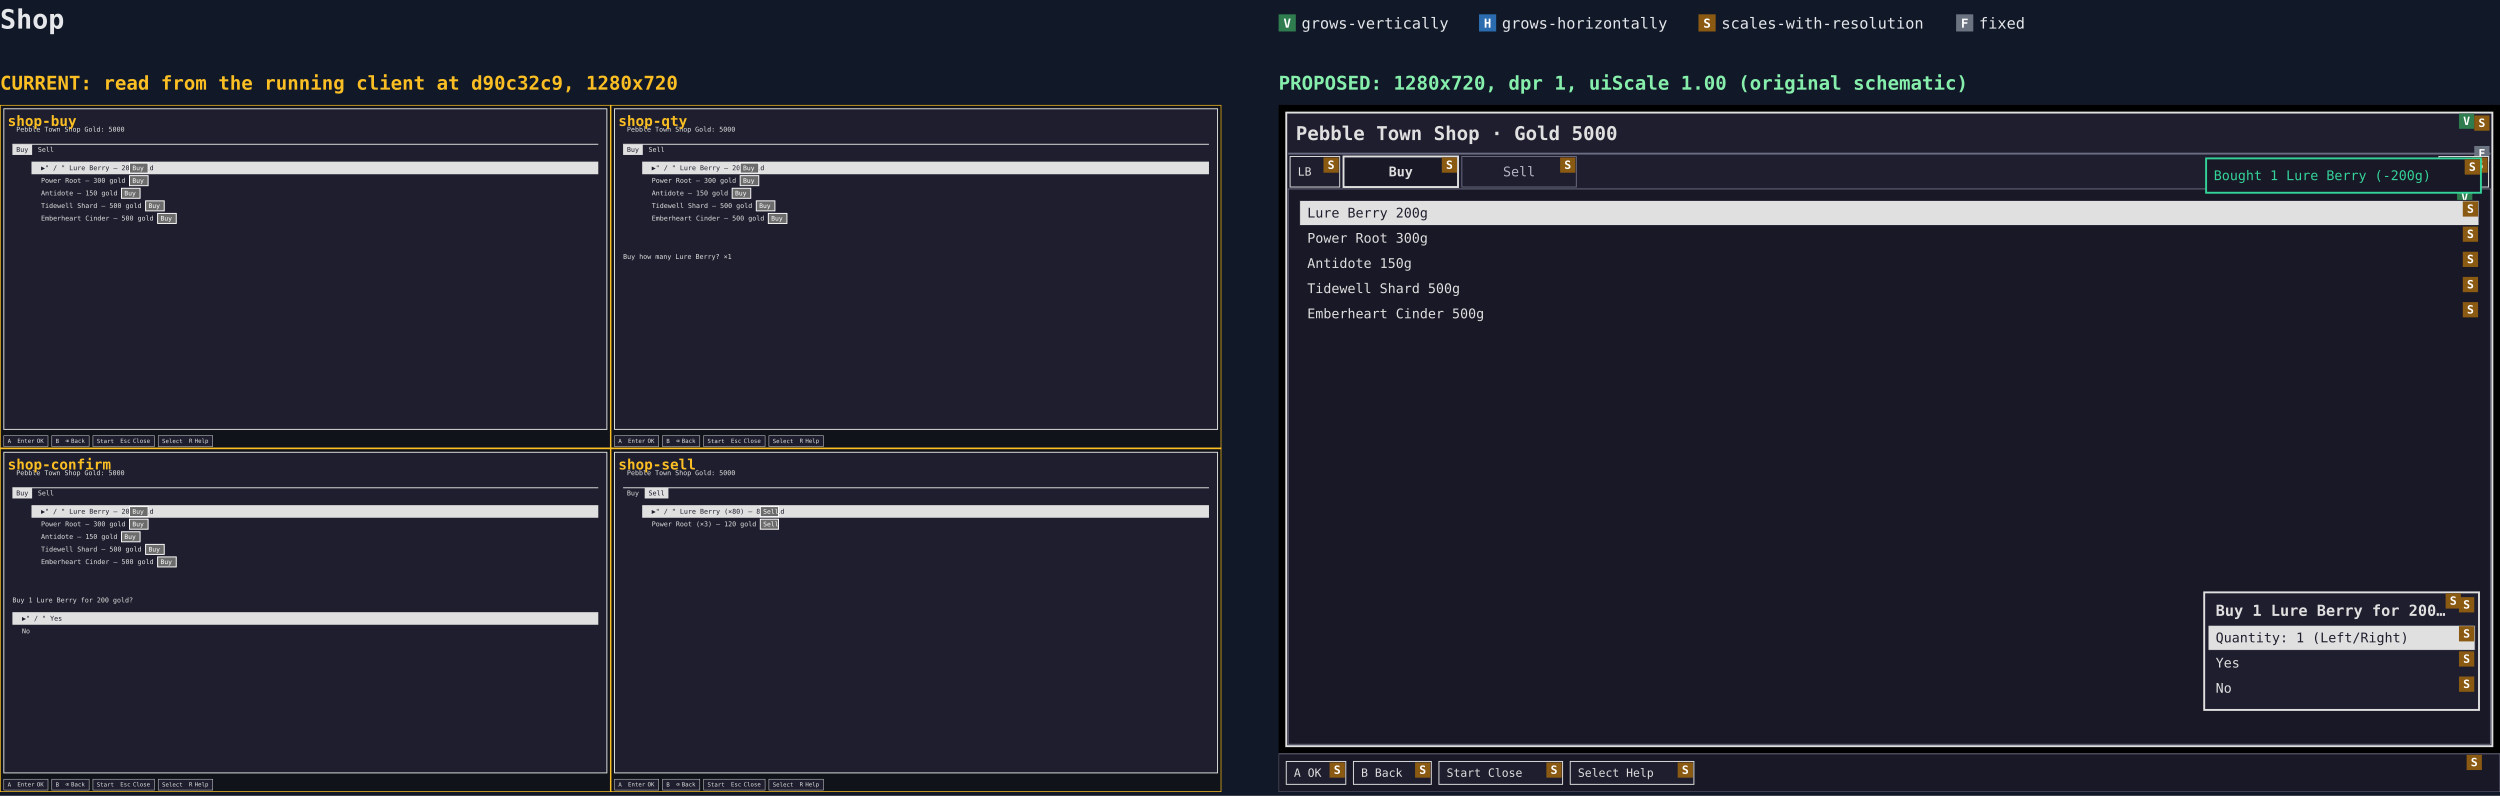
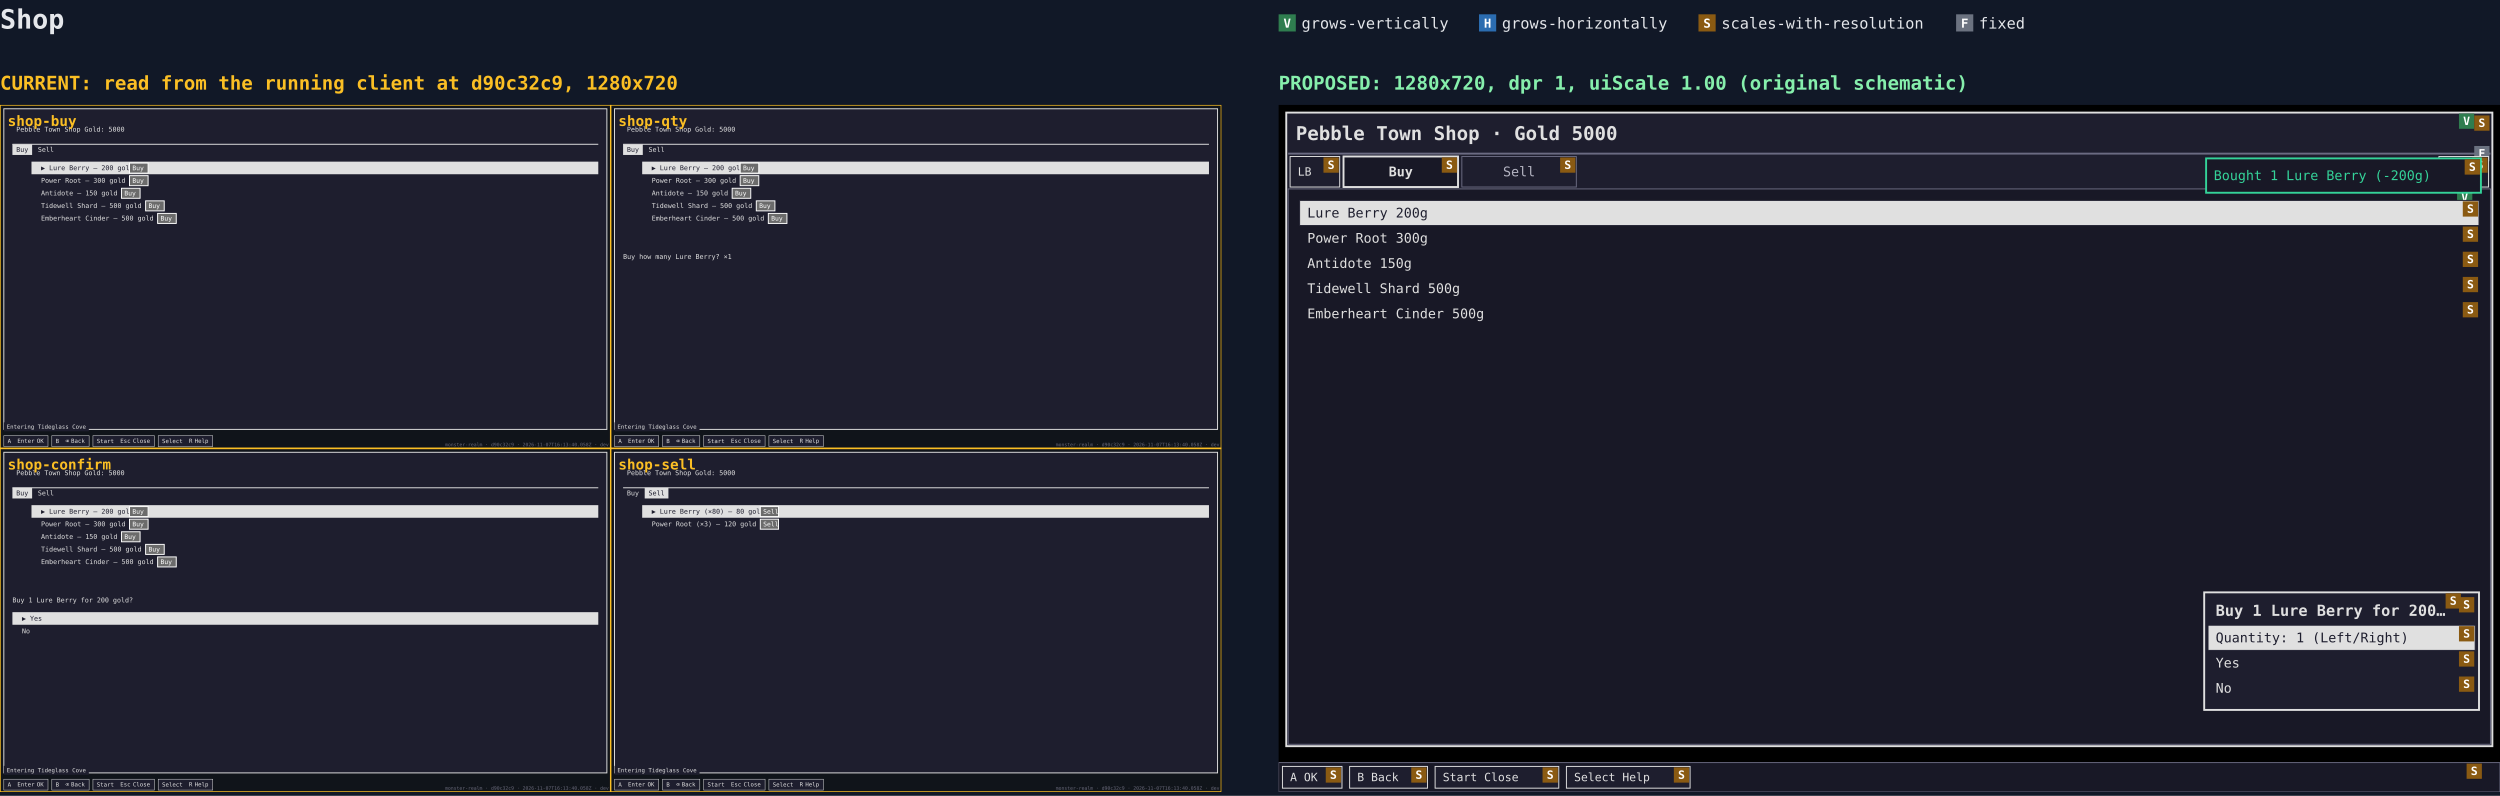
<svg xmlns="http://www.w3.org/2000/svg" viewBox="0 0 2620 834" width="2620" height="834">
  <rect width="2620" height="834" fill="#111827" />
  <text x="0" y="30" font-family="ui-monospace,Menlo,Consolas,monospace" font-size="28" font-weight="bold" fill="#e5e7eb">Shop</text>
  <rect x="1340" y="15" width="18" height="18" fill="#2f7d4f" />
  <text x="1349" y="29" font-family="ui-monospace,Menlo,Consolas,monospace" font-size="13" font-weight="bold" fill="#fff" text-anchor="middle">V</text>
  <text x="1364" y="30" font-family="ui-monospace,Menlo,Consolas,monospace" font-size="16" fill="#e5e7eb">grows-vertically</text>
  <rect x="1550" y="15" width="18" height="18" fill="#2b6cb0" />
  <text x="1559" y="29" font-family="ui-monospace,Menlo,Consolas,monospace" font-size="13" font-weight="bold" fill="#fff" text-anchor="middle">H</text>
  <text x="1574" y="30" font-family="ui-monospace,Menlo,Consolas,monospace" font-size="16" fill="#e5e7eb">grows-horizontally</text>
  <rect x="1780" y="15" width="18" height="18" fill="#8a5a12" />
  <text x="1789" y="29" font-family="ui-monospace,Menlo,Consolas,monospace" font-size="13" font-weight="bold" fill="#fff" text-anchor="middle">S</text>
  <text x="1804" y="30" font-family="ui-monospace,Menlo,Consolas,monospace" font-size="16" fill="#e5e7eb">scales-with-resolution</text>
  <rect x="2050" y="15" width="18" height="18" fill="#6b7280" />
  <text x="2059" y="29" font-family="ui-monospace,Menlo,Consolas,monospace" font-size="13" font-weight="bold" fill="#fff" text-anchor="middle">F</text>
  <text x="2074" y="30" font-family="ui-monospace,Menlo,Consolas,monospace" font-size="16" fill="#e5e7eb">fixed</text>
  <text x="0" y="94" font-family="ui-monospace,Menlo,Consolas,monospace" font-size="20" font-weight="bold" fill="#fbbf24">CURRENT: read from the running client at d90c32c9, 1280x720</text>
  <text x="1340" y="94" font-family="ui-monospace,Menlo,Consolas,monospace" font-size="20" font-weight="bold" fill="#86efac">PROPOSED: 1280x720, dpr 1, uiScale 1.00 (original schematic)</text>
  <svg x="0" y="110" width="1280" height="720" viewBox="0 0 1280 720" data-panel="current" data-captures="shop-buy,shop-qty,shop-confirm,shop-sell">
    <g transform="translate(0 0) scale(0.5)" data-capture="shop-buy">
      <rect x="0" y="0" width="1280" height="720" fill="#000" />
      <rect x="0" y="0" width="1280" height="720" fill="#10141a" />
      <text x="16" y="28" font-family="ui-monospace,Menlo,Consolas,monospace" font-size="14" fill="#7f8ea3">world canvas</text>
      <rect x="8" y="8" width="1264" height="672" fill="rgb(30, 30, 46)" stroke="rgb(224, 224, 224)" stroke-width="2" />
      <line x1="26" y1="82.4" x2="1254" y2="82.4" stroke="rgb(224, 224, 224)" stroke-width="2" />
      <text x="34" y="55.96" font-family="ui-monospace,Menlo,Consolas,monospace" font-size="14" fill="rgb(224, 224, 224)">Pebble Town Shop</text>
      <text x="176.9" y="55.96" font-family="ui-monospace,Menlo,Consolas,monospace" font-size="14" fill="rgb(224, 224, 224)">Gold: 5000</text>
      <rect x="26" y="82.4" width="41.3" height="22.4" fill="rgb(224, 224, 224)" />
      <text x="34" y="98.36" font-family="ui-monospace,Menlo,Consolas,monospace" font-size="14" fill="rgb(30, 30, 46)">Buy</text>
      <text x="79.3" y="98.36" font-family="ui-monospace,Menlo,Consolas,monospace" font-size="14" fill="rgb(224, 224, 224)">Sell</text>
      <rect x="66" y="118.8" width="1188" height="26.4" fill="rgb(224, 224, 224)" />
-       <text x="86" y="136.76" font-family="ui-monospace,Menlo,Consolas,monospace" font-size="14" fill="rgb(30, 30, 46)">▶" / " Lure Berry — 200 gold</text>
+       <text x="86" y="136.76" font-family="ui-monospace,Menlo,Consolas,monospace" font-size="14" fill="rgb(30, 30, 46)">▶ Lure Berry — 200 gold</text>
      <rect x="271.4" y="121.8" width="39" height="21" fill="rgb(107, 107, 107)" stroke="rgb(255, 255, 255)" stroke-width="2" />
      <text x="277.4" y="136.83" font-family="ui-monospace,Menlo,Consolas,monospace" font-size="13.33" fill="rgb(255, 255, 255)">Buy</text>
      <text x="86" y="163.16" font-family="ui-monospace,Menlo,Consolas,monospace" font-size="14" fill="rgb(224, 224, 224)">Power Root — 300 gold</text>
      <rect x="271.4" y="148.2" width="39" height="21" fill="rgb(107, 107, 107)" stroke="rgb(255, 255, 255)" stroke-width="2" />
      <text x="277.4" y="163.23" font-family="ui-monospace,Menlo,Consolas,monospace" font-size="13.33" fill="rgb(255, 255, 255)">Buy</text>
      <text x="86" y="189.56" font-family="ui-monospace,Menlo,Consolas,monospace" font-size="14" fill="rgb(224, 224, 224)">Antidote — 150 gold</text>
      <rect x="254.6" y="174.6" width="39" height="21" fill="rgb(107, 107, 107)" stroke="rgb(255, 255, 255)" stroke-width="2" />
      <text x="260.6" y="189.63" font-family="ui-monospace,Menlo,Consolas,monospace" font-size="13.33" fill="rgb(255, 255, 255)">Buy</text>
      <text x="86" y="215.96" font-family="ui-monospace,Menlo,Consolas,monospace" font-size="14" fill="rgb(224, 224, 224)">Tidewell Shard — 500 gold</text>
      <rect x="305.2" y="201" width="39" height="21" fill="rgb(107, 107, 107)" stroke="rgb(255, 255, 255)" stroke-width="2" />
      <text x="311.2" y="216.03" font-family="ui-monospace,Menlo,Consolas,monospace" font-size="13.33" fill="rgb(255, 255, 255)">Buy</text>
      <text x="86" y="242.26" font-family="ui-monospace,Menlo,Consolas,monospace" font-size="14" fill="rgb(224, 224, 224)">Emberheart Cinder — 500 gold</text>
      <rect x="330.4" y="227.3" width="39" height="21" fill="rgb(107, 107, 107)" stroke="rgb(255, 255, 255)" stroke-width="2" />
      <text x="336.4" y="242.33" font-family="ui-monospace,Menlo,Consolas,monospace" font-size="13.33" fill="rgb(255, 255, 255)">Buy</text>
      <rect x="8" y="693.2" width="92.6" height="22.8" fill="rgb(30, 30, 46)" stroke="rgb(224, 224, 224)" stroke-width="1" />
      <text x="16" y="708.68" font-family="ui-monospace,Menlo,Consolas,monospace" font-size="12" fill="rgb(224, 224, 224)">A</text>
      <text x="36.3" y="708.28" font-family="ui-monospace,Menlo,Consolas,monospace" font-size="12" fill="rgb(224, 224, 224)">Enter</text>
      <text x="77.2" y="708.28" font-family="ui-monospace,Menlo,Consolas,monospace" font-size="12" fill="rgb(224, 224, 224)">OK</text>
      <rect x="108.6" y="693.2" width="78.2" height="22.8" fill="rgb(30, 30, 46)" stroke="rgb(224, 224, 224)" stroke-width="1" />
      <text x="116.6" y="708.68" font-family="ui-monospace,Menlo,Consolas,monospace" font-size="12" fill="rgb(224, 224, 224)">B</text>
      <text x="136.9" y="708.28" font-family="ui-monospace,Menlo,Consolas,monospace" font-size="12" fill="rgb(224, 224, 224)">⌫</text>
      <text x="148.9" y="708.28" font-family="ui-monospace,Menlo,Consolas,monospace" font-size="12" fill="rgb(224, 224, 224)">Back</text>
      <rect x="194.8" y="693.2" width="128.8" height="22.8" fill="rgb(30, 30, 46)" stroke="rgb(224, 224, 224)" stroke-width="1" />
      <text x="202.8" y="708.68" font-family="ui-monospace,Menlo,Consolas,monospace" font-size="12" fill="rgb(224, 224, 224)">Start</text>
      <text x="252" y="708.28" font-family="ui-monospace,Menlo,Consolas,monospace" font-size="12" fill="rgb(224, 224, 224)">Esc</text>
      <text x="278.5" y="708.28" font-family="ui-monospace,Menlo,Consolas,monospace" font-size="12" fill="rgb(224, 224, 224)">Close</text>
      <rect x="331.6" y="693.2" width="114.3" height="22.8" fill="rgb(30, 30, 46)" stroke="rgb(224, 224, 224)" stroke-width="1" />
      <text x="339.6" y="708.68" font-family="ui-monospace,Menlo,Consolas,monospace" font-size="12" fill="rgb(224, 224, 224)">Select</text>
      <text x="396" y="708.28" font-family="ui-monospace,Menlo,Consolas,monospace" font-size="12" fill="rgb(224, 224, 224)">R</text>
      <text x="408" y="708.28" font-family="ui-monospace,Menlo,Consolas,monospace" font-size="12" fill="rgb(224, 224, 224)">Help</text>
+       <rect x="8" y="665.2" width="178.2" height="18.8" fill="rgb(30, 30, 46)" />
+       <text x="14" y="678.68" font-family="ui-monospace,Menlo,Consolas,monospace" font-size="12" fill="rgb(224, 224, 224)">Entering Tideglass Cove</text>
+       <text x="932.8" y="715.4" font-family="ui-monospace,Menlo,Consolas,monospace" font-size="10" fill="rgb(102, 102, 119)">monster-realm · d90c32c9 · 2026-11-07T16:13:40.058Z · dev</text>
      <rect width="1280" height="720" fill="none" stroke="#fbbf24" stroke-width="3" />
      <text x="16" y="44" font-family="ui-monospace,Menlo,Consolas,monospace" font-size="30" font-weight="bold" fill="#fbbf24">shop-buy</text>
    </g>
    <g transform="translate(640 0) scale(0.5)" data-capture="shop-qty">
      <rect x="0" y="0" width="1280" height="720" fill="#000" />
      <rect x="0" y="0" width="1280" height="720" fill="#10141a" />
      <text x="16" y="28" font-family="ui-monospace,Menlo,Consolas,monospace" font-size="14" fill="#7f8ea3">world canvas</text>
      <rect x="8" y="8" width="1264" height="672" fill="rgb(30, 30, 46)" stroke="rgb(224, 224, 224)" stroke-width="2" />
      <line x1="26" y1="82.4" x2="1254" y2="82.4" stroke="rgb(224, 224, 224)" stroke-width="2" />
      <text x="34" y="55.96" font-family="ui-monospace,Menlo,Consolas,monospace" font-size="14" fill="rgb(224, 224, 224)">Pebble Town Shop</text>
      <text x="176.9" y="55.96" font-family="ui-monospace,Menlo,Consolas,monospace" font-size="14" fill="rgb(224, 224, 224)">Gold: 5000</text>
      <rect x="26" y="82.4" width="41.3" height="22.4" fill="rgb(224, 224, 224)" />
      <text x="34" y="98.36" font-family="ui-monospace,Menlo,Consolas,monospace" font-size="14" fill="rgb(30, 30, 46)">Buy</text>
      <text x="79.3" y="98.36" font-family="ui-monospace,Menlo,Consolas,monospace" font-size="14" fill="rgb(224, 224, 224)">Sell</text>
      <rect x="66" y="118.8" width="1188" height="26.4" fill="rgb(224, 224, 224)" />
-       <text x="86" y="136.76" font-family="ui-monospace,Menlo,Consolas,monospace" font-size="14" fill="rgb(30, 30, 46)">▶" / " Lure Berry — 200 gold</text>
+       <text x="86" y="136.76" font-family="ui-monospace,Menlo,Consolas,monospace" font-size="14" fill="rgb(30, 30, 46)">▶ Lure Berry — 200 gold</text>
      <rect x="271.4" y="121.8" width="39" height="21" fill="rgb(107, 107, 107)" stroke="rgb(255, 255, 255)" stroke-width="2" />
      <text x="277.4" y="136.83" font-family="ui-monospace,Menlo,Consolas,monospace" font-size="13.33" fill="rgb(255, 255, 255)">Buy</text>
      <text x="86" y="163.16" font-family="ui-monospace,Menlo,Consolas,monospace" font-size="14" fill="rgb(224, 224, 224)">Power Root — 300 gold</text>
      <rect x="271.4" y="148.2" width="39" height="21" fill="rgb(107, 107, 107)" stroke="rgb(255, 255, 255)" stroke-width="2" />
      <text x="277.4" y="163.23" font-family="ui-monospace,Menlo,Consolas,monospace" font-size="13.33" fill="rgb(255, 255, 255)">Buy</text>
      <text x="86" y="189.56" font-family="ui-monospace,Menlo,Consolas,monospace" font-size="14" fill="rgb(224, 224, 224)">Antidote — 150 gold</text>
      <rect x="254.6" y="174.6" width="39" height="21" fill="rgb(107, 107, 107)" stroke="rgb(255, 255, 255)" stroke-width="2" />
      <text x="260.6" y="189.63" font-family="ui-monospace,Menlo,Consolas,monospace" font-size="13.33" fill="rgb(255, 255, 255)">Buy</text>
      <text x="86" y="215.96" font-family="ui-monospace,Menlo,Consolas,monospace" font-size="14" fill="rgb(224, 224, 224)">Tidewell Shard — 500 gold</text>
      <rect x="305.2" y="201" width="39" height="21" fill="rgb(107, 107, 107)" stroke="rgb(255, 255, 255)" stroke-width="2" />
      <text x="311.2" y="216.03" font-family="ui-monospace,Menlo,Consolas,monospace" font-size="13.33" fill="rgb(255, 255, 255)">Buy</text>
      <text x="86" y="242.26" font-family="ui-monospace,Menlo,Consolas,monospace" font-size="14" fill="rgb(224, 224, 224)">Emberheart Cinder — 500 gold</text>
      <rect x="330.4" y="227.3" width="39" height="21" fill="rgb(107, 107, 107)" stroke="rgb(255, 255, 255)" stroke-width="2" />
      <text x="336.4" y="242.33" font-family="ui-monospace,Menlo,Consolas,monospace" font-size="13.33" fill="rgb(255, 255, 255)">Buy</text>
      <text x="26" y="322.66" font-family="ui-monospace,Menlo,Consolas,monospace" font-size="14" fill="rgb(224, 224, 224)">Buy how many Lure Berry? ×1</text>
      <rect x="8" y="693.2" width="92.6" height="22.8" fill="rgb(30, 30, 46)" stroke="rgb(224, 224, 224)" stroke-width="1" />
      <text x="16" y="708.68" font-family="ui-monospace,Menlo,Consolas,monospace" font-size="12" fill="rgb(224, 224, 224)">A</text>
      <text x="36.3" y="708.28" font-family="ui-monospace,Menlo,Consolas,monospace" font-size="12" fill="rgb(224, 224, 224)">Enter</text>
      <text x="77.2" y="708.28" font-family="ui-monospace,Menlo,Consolas,monospace" font-size="12" fill="rgb(224, 224, 224)">OK</text>
      <rect x="108.6" y="693.2" width="78.2" height="22.8" fill="rgb(30, 30, 46)" stroke="rgb(224, 224, 224)" stroke-width="1" />
      <text x="116.6" y="708.68" font-family="ui-monospace,Menlo,Consolas,monospace" font-size="12" fill="rgb(224, 224, 224)">B</text>
      <text x="136.9" y="708.28" font-family="ui-monospace,Menlo,Consolas,monospace" font-size="12" fill="rgb(224, 224, 224)">⌫</text>
      <text x="148.9" y="708.28" font-family="ui-monospace,Menlo,Consolas,monospace" font-size="12" fill="rgb(224, 224, 224)">Back</text>
      <rect x="194.8" y="693.2" width="128.8" height="22.8" fill="rgb(30, 30, 46)" stroke="rgb(224, 224, 224)" stroke-width="1" />
      <text x="202.8" y="708.68" font-family="ui-monospace,Menlo,Consolas,monospace" font-size="12" fill="rgb(224, 224, 224)">Start</text>
      <text x="252" y="708.28" font-family="ui-monospace,Menlo,Consolas,monospace" font-size="12" fill="rgb(224, 224, 224)">Esc</text>
      <text x="278.5" y="708.28" font-family="ui-monospace,Menlo,Consolas,monospace" font-size="12" fill="rgb(224, 224, 224)">Close</text>
      <rect x="331.6" y="693.2" width="114.3" height="22.8" fill="rgb(30, 30, 46)" stroke="rgb(224, 224, 224)" stroke-width="1" />
      <text x="339.6" y="708.68" font-family="ui-monospace,Menlo,Consolas,monospace" font-size="12" fill="rgb(224, 224, 224)">Select</text>
      <text x="396" y="708.28" font-family="ui-monospace,Menlo,Consolas,monospace" font-size="12" fill="rgb(224, 224, 224)">R</text>
      <text x="408" y="708.28" font-family="ui-monospace,Menlo,Consolas,monospace" font-size="12" fill="rgb(224, 224, 224)">Help</text>
+       <rect x="8" y="665.2" width="178.2" height="18.8" fill="rgb(30, 30, 46)" />
+       <text x="14" y="678.68" font-family="ui-monospace,Menlo,Consolas,monospace" font-size="12" fill="rgb(224, 224, 224)">Entering Tideglass Cove</text>
+       <text x="932.8" y="715.4" font-family="ui-monospace,Menlo,Consolas,monospace" font-size="10" fill="rgb(102, 102, 119)">monster-realm · d90c32c9 · 2026-11-07T16:13:40.058Z · dev</text>
      <rect width="1280" height="720" fill="none" stroke="#fbbf24" stroke-width="3" />
      <text x="16" y="44" font-family="ui-monospace,Menlo,Consolas,monospace" font-size="30" font-weight="bold" fill="#fbbf24">shop-qty</text>
    </g>
    <g transform="translate(0 360) scale(0.5)" data-capture="shop-confirm">
      <rect x="0" y="0" width="1280" height="720" fill="#000" />
      <rect x="0" y="0" width="1280" height="720" fill="#10141a" />
      <text x="16" y="28" font-family="ui-monospace,Menlo,Consolas,monospace" font-size="14" fill="#7f8ea3">world canvas</text>
      <rect x="8" y="8" width="1264" height="672" fill="rgb(30, 30, 46)" stroke="rgb(224, 224, 224)" stroke-width="2" />
      <line x1="26" y1="82.4" x2="1254" y2="82.4" stroke="rgb(224, 224, 224)" stroke-width="2" />
      <text x="34" y="55.96" font-family="ui-monospace,Menlo,Consolas,monospace" font-size="14" fill="rgb(224, 224, 224)">Pebble Town Shop</text>
      <text x="176.9" y="55.96" font-family="ui-monospace,Menlo,Consolas,monospace" font-size="14" fill="rgb(224, 224, 224)">Gold: 5000</text>
      <rect x="26" y="82.4" width="41.3" height="22.4" fill="rgb(224, 224, 224)" />
      <text x="34" y="98.36" font-family="ui-monospace,Menlo,Consolas,monospace" font-size="14" fill="rgb(30, 30, 46)">Buy</text>
      <text x="79.3" y="98.36" font-family="ui-monospace,Menlo,Consolas,monospace" font-size="14" fill="rgb(224, 224, 224)">Sell</text>
      <rect x="66" y="118.8" width="1188" height="26.4" fill="rgb(224, 224, 224)" />
-       <text x="86" y="136.76" font-family="ui-monospace,Menlo,Consolas,monospace" font-size="14" fill="rgb(30, 30, 46)">▶" / " Lure Berry — 200 gold</text>
+       <text x="86" y="136.76" font-family="ui-monospace,Menlo,Consolas,monospace" font-size="14" fill="rgb(30, 30, 46)">▶ Lure Berry — 200 gold</text>
      <rect x="271.4" y="121.8" width="39" height="21" fill="rgb(107, 107, 107)" stroke="rgb(255, 255, 255)" stroke-width="2" />
      <text x="277.4" y="136.83" font-family="ui-monospace,Menlo,Consolas,monospace" font-size="13.33" fill="rgb(255, 255, 255)">Buy</text>
      <text x="86" y="163.16" font-family="ui-monospace,Menlo,Consolas,monospace" font-size="14" fill="rgb(224, 224, 224)">Power Root — 300 gold</text>
      <rect x="271.4" y="148.2" width="39" height="21" fill="rgb(107, 107, 107)" stroke="rgb(255, 255, 255)" stroke-width="2" />
      <text x="277.4" y="163.23" font-family="ui-monospace,Menlo,Consolas,monospace" font-size="13.33" fill="rgb(255, 255, 255)">Buy</text>
      <text x="86" y="189.56" font-family="ui-monospace,Menlo,Consolas,monospace" font-size="14" fill="rgb(224, 224, 224)">Antidote — 150 gold</text>
      <rect x="254.6" y="174.6" width="39" height="21" fill="rgb(107, 107, 107)" stroke="rgb(255, 255, 255)" stroke-width="2" />
      <text x="260.6" y="189.63" font-family="ui-monospace,Menlo,Consolas,monospace" font-size="13.33" fill="rgb(255, 255, 255)">Buy</text>
      <text x="86" y="215.96" font-family="ui-monospace,Menlo,Consolas,monospace" font-size="14" fill="rgb(224, 224, 224)">Tidewell Shard — 500 gold</text>
      <rect x="305.2" y="201" width="39" height="21" fill="rgb(107, 107, 107)" stroke="rgb(255, 255, 255)" stroke-width="2" />
      <text x="311.2" y="216.03" font-family="ui-monospace,Menlo,Consolas,monospace" font-size="13.33" fill="rgb(255, 255, 255)">Buy</text>
      <text x="86" y="242.26" font-family="ui-monospace,Menlo,Consolas,monospace" font-size="14" fill="rgb(224, 224, 224)">Emberheart Cinder — 500 gold</text>
      <rect x="330.4" y="227.3" width="39" height="21" fill="rgb(107, 107, 107)" stroke="rgb(255, 255, 255)" stroke-width="2" />
      <text x="336.4" y="242.33" font-family="ui-monospace,Menlo,Consolas,monospace" font-size="13.33" fill="rgb(255, 255, 255)">Buy</text>
      <text x="26" y="322.66" font-family="ui-monospace,Menlo,Consolas,monospace" font-size="14" fill="rgb(224, 224, 224)">Buy 1 Lure Berry for 200 gold?</text>
      <rect x="26" y="343.1" width="1228" height="26.4" fill="rgb(224, 224, 224)" />
-       <text x="46" y="361.06" font-family="ui-monospace,Menlo,Consolas,monospace" font-size="14" fill="rgb(30, 30, 46)">▶" / " Yes</text>
+       <text x="46" y="361.06" font-family="ui-monospace,Menlo,Consolas,monospace" font-size="14" fill="rgb(30, 30, 46)">▶ Yes</text>
      <text x="46" y="387.46" font-family="ui-monospace,Menlo,Consolas,monospace" font-size="14" fill="rgb(224, 224, 224)">No</text>
      <rect x="8" y="693.2" width="92.6" height="22.8" fill="rgb(30, 30, 46)" stroke="rgb(224, 224, 224)" stroke-width="1" />
      <text x="16" y="708.68" font-family="ui-monospace,Menlo,Consolas,monospace" font-size="12" fill="rgb(224, 224, 224)">A</text>
      <text x="36.3" y="708.28" font-family="ui-monospace,Menlo,Consolas,monospace" font-size="12" fill="rgb(224, 224, 224)">Enter</text>
      <text x="77.2" y="708.28" font-family="ui-monospace,Menlo,Consolas,monospace" font-size="12" fill="rgb(224, 224, 224)">OK</text>
      <rect x="108.6" y="693.2" width="78.2" height="22.8" fill="rgb(30, 30, 46)" stroke="rgb(224, 224, 224)" stroke-width="1" />
      <text x="116.6" y="708.68" font-family="ui-monospace,Menlo,Consolas,monospace" font-size="12" fill="rgb(224, 224, 224)">B</text>
      <text x="136.9" y="708.28" font-family="ui-monospace,Menlo,Consolas,monospace" font-size="12" fill="rgb(224, 224, 224)">⌫</text>
      <text x="148.9" y="708.28" font-family="ui-monospace,Menlo,Consolas,monospace" font-size="12" fill="rgb(224, 224, 224)">Back</text>
      <rect x="194.8" y="693.2" width="128.8" height="22.8" fill="rgb(30, 30, 46)" stroke="rgb(224, 224, 224)" stroke-width="1" />
      <text x="202.8" y="708.68" font-family="ui-monospace,Menlo,Consolas,monospace" font-size="12" fill="rgb(224, 224, 224)">Start</text>
      <text x="252" y="708.28" font-family="ui-monospace,Menlo,Consolas,monospace" font-size="12" fill="rgb(224, 224, 224)">Esc</text>
      <text x="278.5" y="708.28" font-family="ui-monospace,Menlo,Consolas,monospace" font-size="12" fill="rgb(224, 224, 224)">Close</text>
      <rect x="331.6" y="693.2" width="114.3" height="22.8" fill="rgb(30, 30, 46)" stroke="rgb(224, 224, 224)" stroke-width="1" />
      <text x="339.6" y="708.68" font-family="ui-monospace,Menlo,Consolas,monospace" font-size="12" fill="rgb(224, 224, 224)">Select</text>
      <text x="396" y="708.28" font-family="ui-monospace,Menlo,Consolas,monospace" font-size="12" fill="rgb(224, 224, 224)">R</text>
      <text x="408" y="708.28" font-family="ui-monospace,Menlo,Consolas,monospace" font-size="12" fill="rgb(224, 224, 224)">Help</text>
+       <rect x="8" y="665.2" width="178.2" height="18.8" fill="rgb(30, 30, 46)" />
+       <text x="14" y="678.68" font-family="ui-monospace,Menlo,Consolas,monospace" font-size="12" fill="rgb(224, 224, 224)">Entering Tideglass Cove</text>
+       <text x="932.8" y="715.4" font-family="ui-monospace,Menlo,Consolas,monospace" font-size="10" fill="rgb(102, 102, 119)">monster-realm · d90c32c9 · 2026-11-07T16:13:40.058Z · dev</text>
      <rect width="1280" height="720" fill="none" stroke="#fbbf24" stroke-width="3" />
      <text x="16" y="44" font-family="ui-monospace,Menlo,Consolas,monospace" font-size="30" font-weight="bold" fill="#fbbf24">shop-confirm</text>
    </g>
    <g transform="translate(640 360) scale(0.5)" data-capture="shop-sell">
      <rect x="0" y="0" width="1280" height="720" fill="#000" />
      <rect x="0" y="0" width="1280" height="720" fill="#10141a" />
      <text x="16" y="28" font-family="ui-monospace,Menlo,Consolas,monospace" font-size="14" fill="#7f8ea3">world canvas</text>
      <rect x="8" y="8" width="1264" height="672" fill="rgb(30, 30, 46)" stroke="rgb(224, 224, 224)" stroke-width="2" />
      <line x1="26" y1="82.4" x2="1254" y2="82.4" stroke="rgb(224, 224, 224)" stroke-width="2" />
      <text x="34" y="55.96" font-family="ui-monospace,Menlo,Consolas,monospace" font-size="14" fill="rgb(224, 224, 224)">Pebble Town Shop</text>
      <text x="176.9" y="55.96" font-family="ui-monospace,Menlo,Consolas,monospace" font-size="14" fill="rgb(224, 224, 224)">Gold: 5000</text>
      <text x="34" y="98.36" font-family="ui-monospace,Menlo,Consolas,monospace" font-size="14" fill="rgb(224, 224, 224)">Buy</text>
      <rect x="71.3" y="82.4" width="49.7" height="22.4" fill="rgb(224, 224, 224)" />
      <text x="79.3" y="98.36" font-family="ui-monospace,Menlo,Consolas,monospace" font-size="14" fill="rgb(30, 30, 46)">Sell</text>
      <rect x="66" y="118.8" width="1188" height="26.4" fill="rgb(224, 224, 224)" />
-       <text x="86" y="136.76" font-family="ui-monospace,Menlo,Consolas,monospace" font-size="14" fill="rgb(30, 30, 46)">▶" / " Lure Berry (×80) — 80 gold</text>
+       <text x="86" y="136.76" font-family="ui-monospace,Menlo,Consolas,monospace" font-size="14" fill="rgb(30, 30, 46)">▶ Lure Berry (×80) — 80 gold</text>
      <rect x="313.6" y="121.8" width="38.2" height="21" fill="rgb(107, 107, 107)" stroke="rgb(255, 255, 255)" stroke-width="2" />
      <text x="319.6" y="136.83" font-family="ui-monospace,Menlo,Consolas,monospace" font-size="13.33" fill="rgb(255, 255, 255)">Sell</text>
      <text x="86" y="163.16" font-family="ui-monospace,Menlo,Consolas,monospace" font-size="14" fill="rgb(224, 224, 224)">Power Root (×3) — 120 gold</text>
      <rect x="313.6" y="148.2" width="38.2" height="21" fill="rgb(107, 107, 107)" stroke="rgb(255, 255, 255)" stroke-width="2" />
      <text x="319.6" y="163.23" font-family="ui-monospace,Menlo,Consolas,monospace" font-size="13.33" fill="rgb(255, 255, 255)">Sell</text>
      <rect x="8" y="693.2" width="92.6" height="22.8" fill="rgb(30, 30, 46)" stroke="rgb(224, 224, 224)" stroke-width="1" />
      <text x="16" y="708.68" font-family="ui-monospace,Menlo,Consolas,monospace" font-size="12" fill="rgb(224, 224, 224)">A</text>
      <text x="36.3" y="708.28" font-family="ui-monospace,Menlo,Consolas,monospace" font-size="12" fill="rgb(224, 224, 224)">Enter</text>
      <text x="77.2" y="708.28" font-family="ui-monospace,Menlo,Consolas,monospace" font-size="12" fill="rgb(224, 224, 224)">OK</text>
      <rect x="108.6" y="693.2" width="78.2" height="22.8" fill="rgb(30, 30, 46)" stroke="rgb(224, 224, 224)" stroke-width="1" />
      <text x="116.6" y="708.68" font-family="ui-monospace,Menlo,Consolas,monospace" font-size="12" fill="rgb(224, 224, 224)">B</text>
      <text x="136.9" y="708.28" font-family="ui-monospace,Menlo,Consolas,monospace" font-size="12" fill="rgb(224, 224, 224)">⌫</text>
      <text x="148.9" y="708.28" font-family="ui-monospace,Menlo,Consolas,monospace" font-size="12" fill="rgb(224, 224, 224)">Back</text>
      <rect x="194.8" y="693.2" width="128.8" height="22.8" fill="rgb(30, 30, 46)" stroke="rgb(224, 224, 224)" stroke-width="1" />
      <text x="202.8" y="708.68" font-family="ui-monospace,Menlo,Consolas,monospace" font-size="12" fill="rgb(224, 224, 224)">Start</text>
      <text x="252" y="708.28" font-family="ui-monospace,Menlo,Consolas,monospace" font-size="12" fill="rgb(224, 224, 224)">Esc</text>
      <text x="278.5" y="708.28" font-family="ui-monospace,Menlo,Consolas,monospace" font-size="12" fill="rgb(224, 224, 224)">Close</text>
      <rect x="331.6" y="693.2" width="114.3" height="22.8" fill="rgb(30, 30, 46)" stroke="rgb(224, 224, 224)" stroke-width="1" />
      <text x="339.6" y="708.68" font-family="ui-monospace,Menlo,Consolas,monospace" font-size="12" fill="rgb(224, 224, 224)">Select</text>
      <text x="396" y="708.28" font-family="ui-monospace,Menlo,Consolas,monospace" font-size="12" fill="rgb(224, 224, 224)">R</text>
      <text x="408" y="708.28" font-family="ui-monospace,Menlo,Consolas,monospace" font-size="12" fill="rgb(224, 224, 224)">Help</text>
+       <rect x="8" y="665.2" width="178.2" height="18.8" fill="rgb(30, 30, 46)" />
+       <text x="14" y="678.68" font-family="ui-monospace,Menlo,Consolas,monospace" font-size="12" fill="rgb(224, 224, 224)">Entering Tideglass Cove</text>
+       <text x="932.8" y="715.4" font-family="ui-monospace,Menlo,Consolas,monospace" font-size="10" fill="rgb(102, 102, 119)">monster-realm · d90c32c9 · 2026-11-07T16:13:40.058Z · dev</text>
      <rect width="1280" height="720" fill="none" stroke="#fbbf24" stroke-width="3" />
      <text x="16" y="44" font-family="ui-monospace,Menlo,Consolas,monospace" font-size="30" font-weight="bold" fill="#fbbf24">shop-sell</text>
    </g>
  </svg>
  <svg x="1340" y="110" width="1280" height="720" viewBox="0 0 1280 720" data-panel="proposed" data-window="1280x720@1">
    <rect width="1280" height="720" fill="#000" />
    <g class="el" data-el="Pebble Town Shop · Gold 5000 frame" data-sizing="grows-vertically">
      <rect x="8" y="8" width="1264" height="664" fill="#1e1e2e" stroke="#e0e0e0" stroke-width="2" />
      <rect x="1237" y="9" width="16" height="16" fill="#2f7d4f" />
      <text x="1245" y="21" font-family="ui-monospace,Menlo,Consolas,monospace" font-size="12" font-weight="bold" fill="#fff" text-anchor="middle">V</text>
    </g>
    <g class="el" data-el="Pebble Town Shop · Gold 5000" data-sizing="scales-with-resolution">
      <rect x="10" y="10" width="1260" height="40" fill="none" />
      <text x="18" y="36.8" font-family="ui-monospace,Menlo,Consolas,monospace" font-size="20" font-weight="bold" fill="#e0e0e0">Pebble Town Shop · Gold 5000</text>
      <rect x="1253" y="11" width="16" height="16" fill="#8a5a12" />
      <text x="1261" y="23" font-family="ui-monospace,Menlo,Consolas,monospace" font-size="12" font-weight="bold" fill="#fff" text-anchor="middle">S</text>
    </g>
    <g class="el" data-el="separator" data-sizing="fixed">
      <rect x="10" y="50" width="1260" height="2" fill="#6b6b82" />
      <rect x="1253" y="43" width="16" height="16" fill="#6b7280" />
      <text x="1261" y="55" font-family="ui-monospace,Menlo,Consolas,monospace" font-size="12" font-weight="bold" fill="#fff" text-anchor="middle">F</text>
    </g>
    <g class="el" data-el="LB" data-sizing="scales-with-resolution">
      <rect x="12" y="54" width="52" height="32" fill="#1e1e2e" stroke="#e0e0e0" stroke-width="1" />
      <text x="20" y="74.08" font-family="ui-monospace,Menlo,Consolas,monospace" font-size="12" fill="#e0e0e0">LB</text>
      <rect x="47" y="55" width="16" height="16" fill="#8a5a12" />
      <text x="55" y="67" font-family="ui-monospace,Menlo,Consolas,monospace" font-size="12" font-weight="bold" fill="#fff" text-anchor="middle">S</text>
    </g>
    <g class="el" data-el="Buy" data-sizing="scales-with-resolution">
      <rect x="68" y="54" width="120" height="32" fill="#181826" stroke="#e0e0e0" stroke-width="2" />
      <text x="128" y="74.76" font-family="ui-monospace,Menlo,Consolas,monospace" font-size="14" font-weight="bold" fill="#e0e0e0" text-anchor="middle">Buy</text>
      <rect x="171" y="55" width="16" height="16" fill="#8a5a12" />
      <text x="179" y="67" font-family="ui-monospace,Menlo,Consolas,monospace" font-size="12" font-weight="bold" fill="#fff" text-anchor="middle">S</text>
    </g>
    <g class="el" data-el="Sell" data-sizing="scales-with-resolution">
      <rect x="192" y="54" width="120" height="32" fill="none" stroke="#6b6b82" stroke-width="1" />
      <text x="252" y="74.76" font-family="ui-monospace,Menlo,Consolas,monospace" font-size="14" fill="#b4b4c2" text-anchor="middle">Sell</text>
      <rect x="295" y="55" width="16" height="16" fill="#8a5a12" />
      <text x="303" y="67" font-family="ui-monospace,Menlo,Consolas,monospace" font-size="12" font-weight="bold" fill="#fff" text-anchor="middle">S</text>
    </g>
    <g class="el" data-el="RB" data-sizing="scales-with-resolution">
      <rect x="1216" y="54" width="52" height="32" fill="#1e1e2e" stroke="#e0e0e0" stroke-width="1" />
      <text x="1224" y="74.08" font-family="ui-monospace,Menlo,Consolas,monospace" font-size="12" fill="#e0e0e0">RB</text>
      <rect x="1251" y="55" width="16" height="16" fill="#8a5a12" />
      <text x="1259" y="67" font-family="ui-monospace,Menlo,Consolas,monospace" font-size="12" font-weight="bold" fill="#fff" text-anchor="middle">S</text>
    </g>
    <g class="el" data-el="Body" data-sizing="grows-vertically">
      <rect x="10" y="88" width="1260" height="582" fill="#181826" stroke="#6b6b82" stroke-width="1" />
      <rect x="1235" y="89" width="16" height="16" fill="#2f7d4f" />
      <text x="1243" y="101" font-family="ui-monospace,Menlo,Consolas,monospace" font-size="12" font-weight="bold" fill="#fff" text-anchor="middle">V</text>
    </g>
    <g class="el" data-el="Lure Berry 200g" data-sizing="scales-with-resolution">
      <rect x="22" y="100" width="1236" height="26.4" fill="#e0e0e0" stroke="#1e1e2e" stroke-width="1" />
      <text x="30" y="117.96" font-family="ui-monospace,Menlo,Consolas,monospace" font-size="14" fill="#1e1e2e">Lure Berry 200g</text>
      <rect x="1241" y="101" width="16" height="16" fill="#8a5a12" />
      <text x="1249" y="113" font-family="ui-monospace,Menlo,Consolas,monospace" font-size="12" font-weight="bold" fill="#fff" text-anchor="middle">S</text>
    </g>
    <g class="el" data-el="Power Root 300g" data-sizing="scales-with-resolution">
      <rect x="22" y="126.4" width="1236" height="26.4" fill="none" />
      <text x="30" y="144.36" font-family="ui-monospace,Menlo,Consolas,monospace" font-size="14" fill="#e0e0e0">Power Root 300g</text>
      <rect x="1241" y="127.4" width="16" height="16" fill="#8a5a12" />
      <text x="1249" y="139.4" font-family="ui-monospace,Menlo,Consolas,monospace" font-size="12" font-weight="bold" fill="#fff" text-anchor="middle">S</text>
    </g>
    <g class="el" data-el="Antidote 150g" data-sizing="scales-with-resolution">
      <rect x="22" y="152.8" width="1236" height="26.4" fill="none" />
      <text x="30" y="170.76" font-family="ui-monospace,Menlo,Consolas,monospace" font-size="14" fill="#e0e0e0">Antidote 150g</text>
      <rect x="1241" y="153.8" width="16" height="16" fill="#8a5a12" />
      <text x="1249" y="165.8" font-family="ui-monospace,Menlo,Consolas,monospace" font-size="12" font-weight="bold" fill="#fff" text-anchor="middle">S</text>
    </g>
    <g class="el" data-el="Tidewell Shard 500g" data-sizing="scales-with-resolution">
      <rect x="22" y="179.2" width="1236" height="26.4" fill="none" />
      <text x="30" y="197.16" font-family="ui-monospace,Menlo,Consolas,monospace" font-size="14" fill="#e0e0e0">Tidewell Shard 500g</text>
      <rect x="1241" y="180.2" width="16" height="16" fill="#8a5a12" />
      <text x="1249" y="192.2" font-family="ui-monospace,Menlo,Consolas,monospace" font-size="12" font-weight="bold" fill="#fff" text-anchor="middle">S</text>
    </g>
    <g class="el" data-el="Emberheart Cinder 500g" data-sizing="scales-with-resolution">
      <rect x="22" y="205.6" width="1236" height="26.4" fill="none" />
      <text x="30" y="223.56" font-family="ui-monospace,Menlo,Consolas,monospace" font-size="14" fill="#e0e0e0">Emberheart Cinder 500g</text>
      <rect x="1241" y="206.6" width="16" height="16" fill="#8a5a12" />
      <text x="1249" y="218.6" font-family="ui-monospace,Menlo,Consolas,monospace" font-size="12" font-weight="bold" fill="#fff" text-anchor="middle">S</text>
    </g>
    <g class="el" data-el="ContextSheet" data-sizing="scales-with-resolution">
      <rect x="970" y="510.8" width="288" height="123.2" fill="#1e1e2e" stroke="#e0e0e0" stroke-width="2" />
      <rect x="1223" y="511.8" width="16" height="16" fill="#8a5a12" />
      <text x="1231" y="523.8" font-family="ui-monospace,Menlo,Consolas,monospace" font-size="12" font-weight="bold" fill="#fff" text-anchor="middle">S</text>
    </g>
    <g class="el" data-el="Buy 1 Lure Berry for 200 gold?" data-sizing="scales-with-resolution">
      <rect x="974" y="514.8" width="280" height="30.4" fill="none" />
      <text x="982" y="535.44" font-family="ui-monospace,Menlo,Consolas,monospace" font-size="16" font-weight="bold" fill="#e0e0e0">Buy 1 Lure Berry for 200…</text>
      <rect x="1237" y="515.8" width="16" height="16" fill="#8a5a12" />
      <text x="1245" y="527.8" font-family="ui-monospace,Menlo,Consolas,monospace" font-size="12" font-weight="bold" fill="#fff" text-anchor="middle">S</text>
    </g>
    <g class="el" data-el="Quantity: 1  (Left/Right)" data-sizing="scales-with-resolution">
      <rect x="974" y="545.2" width="280" height="26.4" fill="#e0e0e0" stroke="#1e1e2e" stroke-width="1" />
      <text x="982" y="563.16" font-family="ui-monospace,Menlo,Consolas,monospace" font-size="14" fill="#1e1e2e">Quantity: 1  (Left/Right)</text>
      <rect x="1237" y="546.2" width="16" height="16" fill="#8a5a12" />
      <text x="1245" y="558.2" font-family="ui-monospace,Menlo,Consolas,monospace" font-size="12" font-weight="bold" fill="#fff" text-anchor="middle">S</text>
    </g>
    <g class="el" data-el="Yes" data-sizing="scales-with-resolution">
      <rect x="974" y="571.6" width="280" height="26.4" fill="none" />
      <text x="982" y="589.56" font-family="ui-monospace,Menlo,Consolas,monospace" font-size="14" fill="#e0e0e0">Yes</text>
      <rect x="1237" y="572.6" width="16" height="16" fill="#8a5a12" />
      <text x="1245" y="584.6" font-family="ui-monospace,Menlo,Consolas,monospace" font-size="12" font-weight="bold" fill="#fff" text-anchor="middle">S</text>
    </g>
    <g class="el" data-el="No" data-sizing="scales-with-resolution">
      <rect x="974" y="598" width="280" height="26.4" fill="none" />
      <text x="982" y="615.96" font-family="ui-monospace,Menlo,Consolas,monospace" font-size="14" fill="#e0e0e0">No</text>
      <rect x="1237" y="599" width="16" height="16" fill="#8a5a12" />
      <text x="1245" y="611" font-family="ui-monospace,Menlo,Consolas,monospace" font-size="12" font-weight="bold" fill="#fff" text-anchor="middle">S</text>
    </g>
    <g class="el" data-el="Bought 1 Lure Berry (-200g)" data-sizing="scales-with-resolution">
      <rect x="972" y="56" width="288" height="36" fill="#181826" stroke="#34d399" stroke-width="2" />
      <text x="980" y="78.76" font-family="ui-monospace,Menlo,Consolas,monospace" font-size="14" fill="#34d399">Bought 1 Lure Berry (-200g)</text>
      <rect x="1243" y="57" width="16" height="16" fill="#8a5a12" />
      <text x="1251" y="69" font-family="ui-monospace,Menlo,Consolas,monospace" font-size="12" font-weight="bold" fill="#fff" text-anchor="middle">S</text>
    </g>
    <g class="el" data-el="Hint bar" data-sizing="scales-with-resolution">
-       <rect x="0" y="680" width="1280" height="40" fill="#181826" stroke="#6b6b82" stroke-width="1" />
-       <rect x="1245" y="681" width="16" height="16" fill="#8a5a12" />
-       <text x="1253" y="693" font-family="ui-monospace,Menlo,Consolas,monospace" font-size="12" font-weight="bold" fill="#fff" text-anchor="middle">S</text>
+       <rect x="0" y="689.2" width="1280" height="30.8" fill="#181826" stroke="#6b6b82" stroke-width="1" />
+       <rect x="1245" y="690.2" width="16" height="16" fill="#8a5a12" />
+       <text x="1253" y="702.2" font-family="ui-monospace,Menlo,Consolas,monospace" font-size="12" font-weight="bold" fill="#fff" text-anchor="middle">S</text>
    </g>
    <g class="el" data-el="A OK" data-sizing="scales-with-resolution">
-       <rect x="8" y="688" width="62.4" height="24" fill="#1e1e2e" stroke="#e0e0e0" stroke-width="1" />
-       <text x="16" y="704.08" font-family="ui-monospace,Menlo,Consolas,monospace" font-size="12" fill="#e0e0e0">A OK</text>
-       <rect x="53.4" y="689" width="16" height="16" fill="#8a5a12" />
-       <text x="61.4" y="701" font-family="ui-monospace,Menlo,Consolas,monospace" font-size="12" font-weight="bold" fill="#fff" text-anchor="middle">S</text>
+       <rect x="4" y="693.2" width="62.4" height="22.8" fill="#1e1e2e" stroke="#e0e0e0" stroke-width="1" />
+       <text x="12" y="708.68" font-family="ui-monospace,Menlo,Consolas,monospace" font-size="12" fill="#e0e0e0">A OK</text>
+       <rect x="49.4" y="694.2" width="16" height="16" fill="#8a5a12" />
+       <text x="57.4" y="706.2" font-family="ui-monospace,Menlo,Consolas,monospace" font-size="12" font-weight="bold" fill="#fff" text-anchor="middle">S</text>
    </g>
    <g class="el" data-el="B Back" data-sizing="scales-with-resolution">
-       <rect x="78.4" y="688" width="81.6" height="24" fill="#1e1e2e" stroke="#e0e0e0" stroke-width="1" />
-       <text x="86.4" y="704.08" font-family="ui-monospace,Menlo,Consolas,monospace" font-size="12" fill="#e0e0e0">B Back</text>
-       <rect x="143" y="689" width="16" height="16" fill="#8a5a12" />
-       <text x="151" y="701" font-family="ui-monospace,Menlo,Consolas,monospace" font-size="12" font-weight="bold" fill="#fff" text-anchor="middle">S</text>
+       <rect x="74.4" y="693.2" width="81.6" height="22.8" fill="#1e1e2e" stroke="#e0e0e0" stroke-width="1" />
+       <text x="82.4" y="708.68" font-family="ui-monospace,Menlo,Consolas,monospace" font-size="12" fill="#e0e0e0">B Back</text>
+       <rect x="139" y="694.2" width="16" height="16" fill="#8a5a12" />
+       <text x="147" y="706.2" font-family="ui-monospace,Menlo,Consolas,monospace" font-size="12" font-weight="bold" fill="#fff" text-anchor="middle">S</text>
    </g>
    <g class="el" data-el="Start Close" data-sizing="scales-with-resolution">
-       <rect x="168" y="688" width="129.6" height="24" fill="#1e1e2e" stroke="#e0e0e0" stroke-width="1" />
-       <text x="176" y="704.08" font-family="ui-monospace,Menlo,Consolas,monospace" font-size="12" fill="#e0e0e0">Start Close</text>
-       <rect x="280.6" y="689" width="16" height="16" fill="#8a5a12" />
-       <text x="288.6" y="701" font-family="ui-monospace,Menlo,Consolas,monospace" font-size="12" font-weight="bold" fill="#fff" text-anchor="middle">S</text>
+       <rect x="164" y="693.2" width="129.6" height="22.8" fill="#1e1e2e" stroke="#e0e0e0" stroke-width="1" />
+       <text x="172" y="708.68" font-family="ui-monospace,Menlo,Consolas,monospace" font-size="12" fill="#e0e0e0">Start Close</text>
+       <rect x="276.6" y="694.2" width="16" height="16" fill="#8a5a12" />
+       <text x="284.6" y="706.2" font-family="ui-monospace,Menlo,Consolas,monospace" font-size="12" font-weight="bold" fill="#fff" text-anchor="middle">S</text>
    </g>
    <g class="el" data-el="Select Help" data-sizing="scales-with-resolution">
-       <rect x="305.6" y="688" width="129.6" height="24" fill="#1e1e2e" stroke="#e0e0e0" stroke-width="1" />
-       <text x="313.6" y="704.08" font-family="ui-monospace,Menlo,Consolas,monospace" font-size="12" fill="#e0e0e0">Select Help</text>
-       <rect x="418.2" y="689" width="16" height="16" fill="#8a5a12" />
-       <text x="426.2" y="701" font-family="ui-monospace,Menlo,Consolas,monospace" font-size="12" font-weight="bold" fill="#fff" text-anchor="middle">S</text>
+       <rect x="301.6" y="693.2" width="129.6" height="22.8" fill="#1e1e2e" stroke="#e0e0e0" stroke-width="1" />
+       <text x="309.6" y="708.68" font-family="ui-monospace,Menlo,Consolas,monospace" font-size="12" fill="#e0e0e0">Select Help</text>
+       <rect x="414.2" y="694.2" width="16" height="16" fill="#8a5a12" />
+       <text x="422.2" y="706.2" font-family="ui-monospace,Menlo,Consolas,monospace" font-size="12" font-weight="bold" fill="#fff" text-anchor="middle">S</text>
    </g>
  </svg>
</svg>
